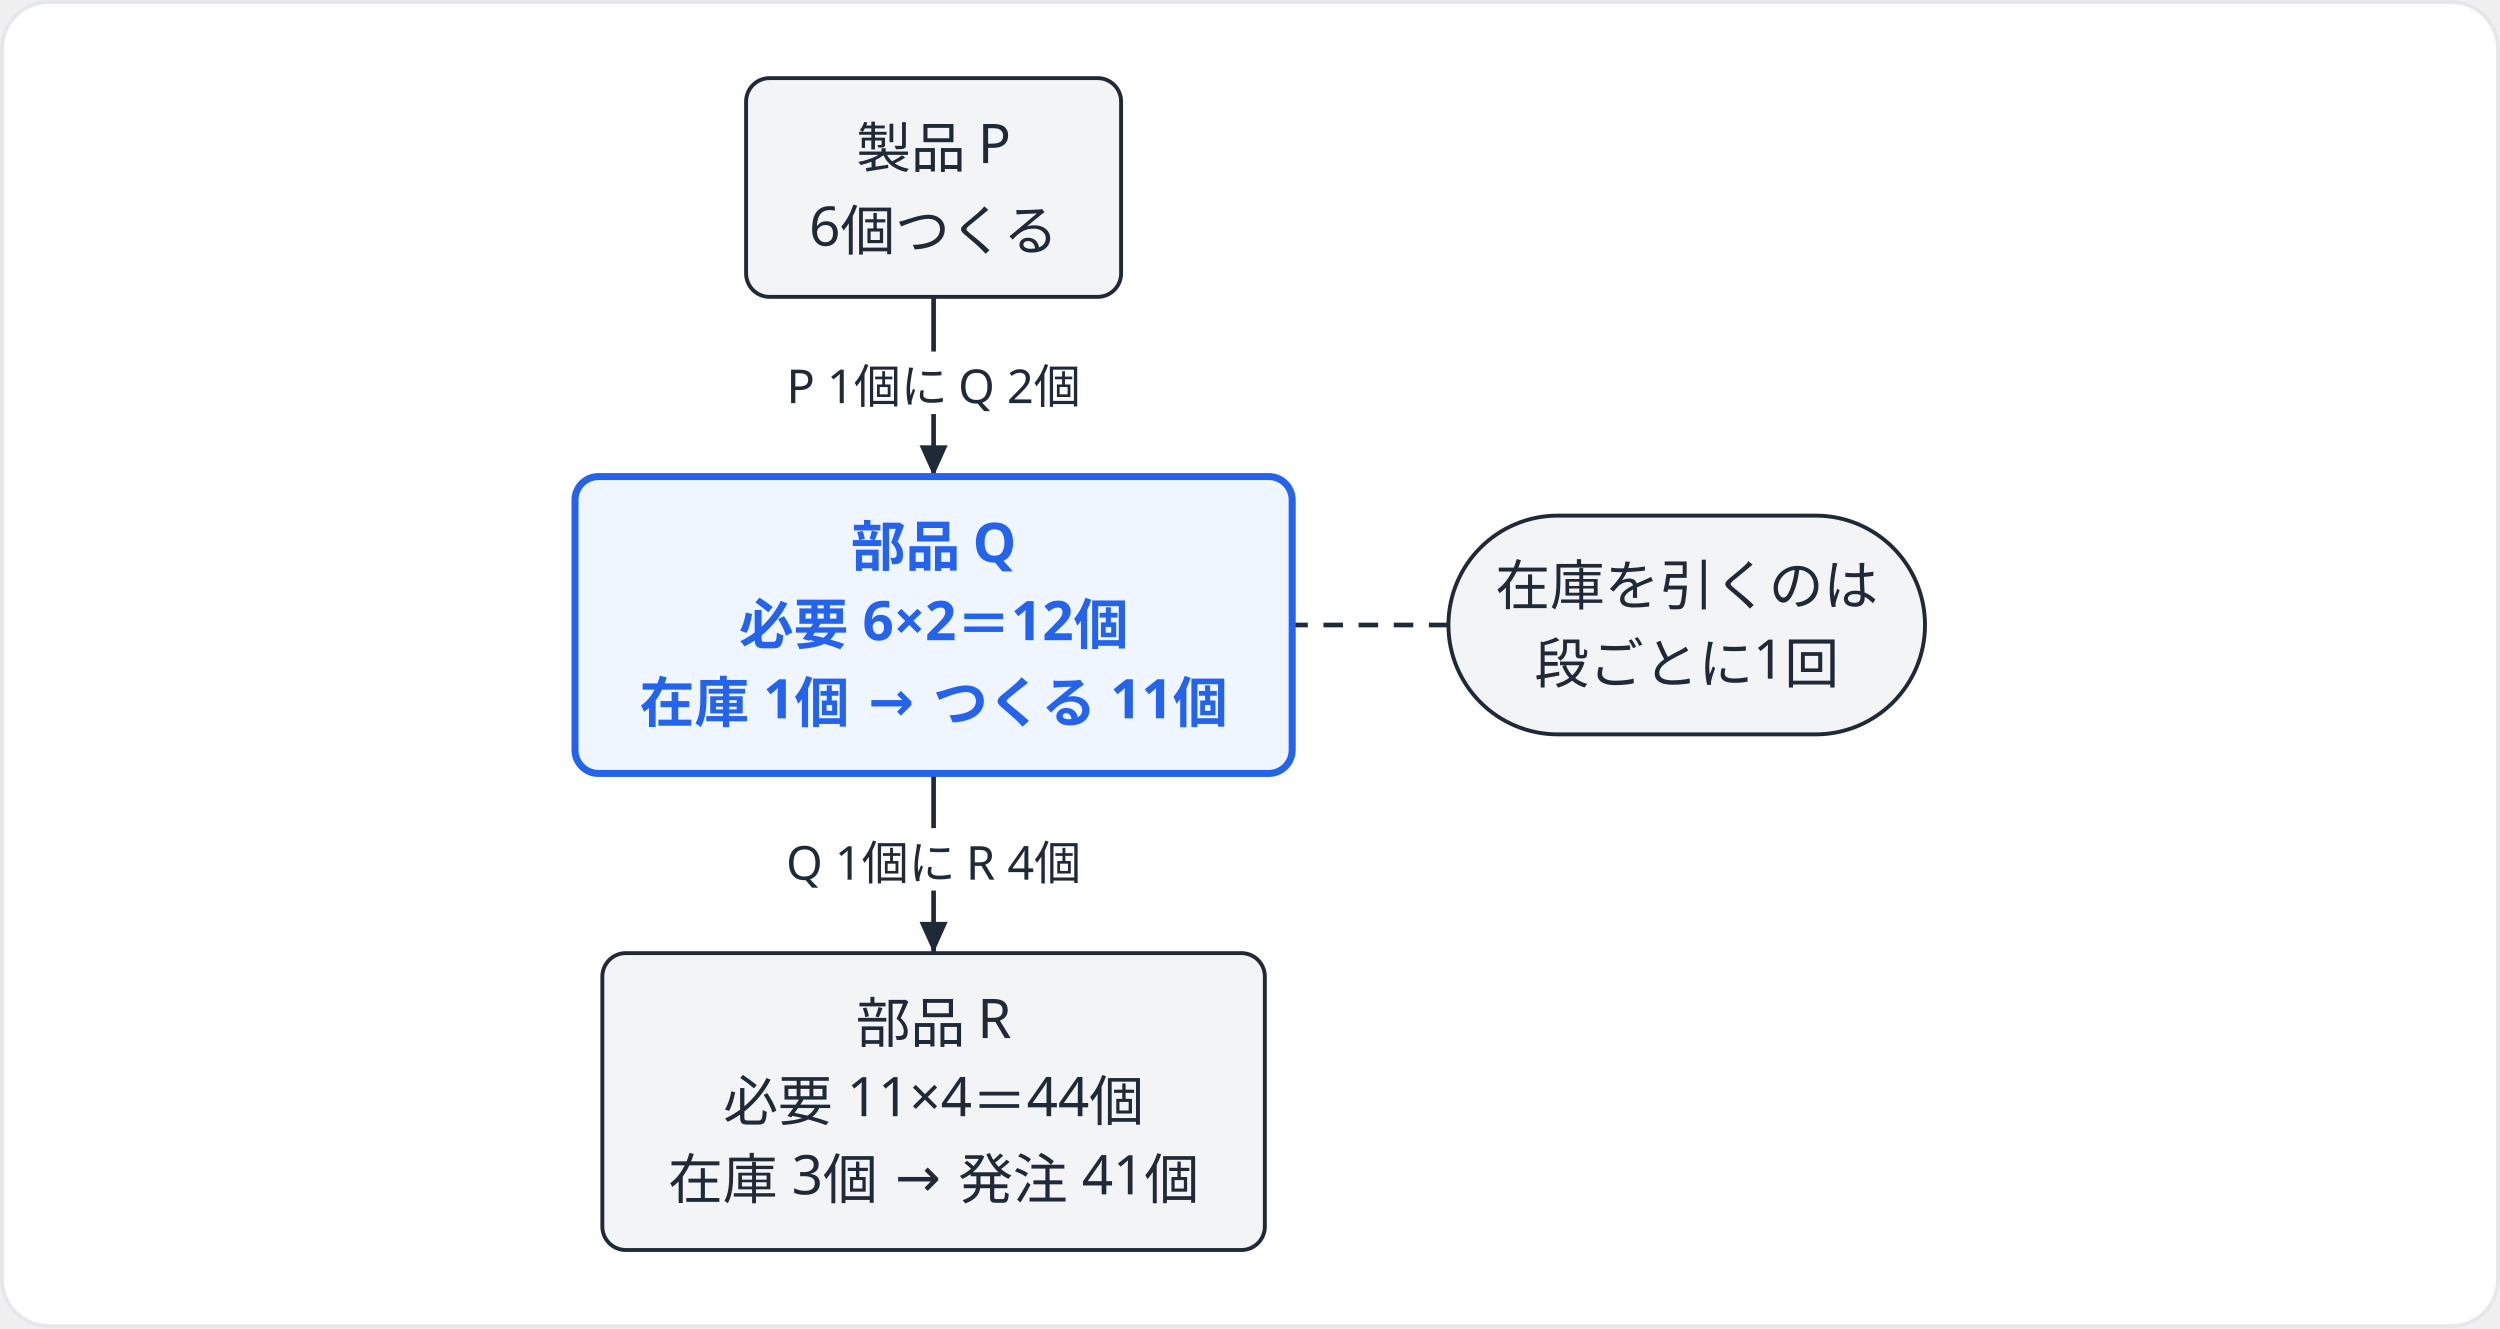
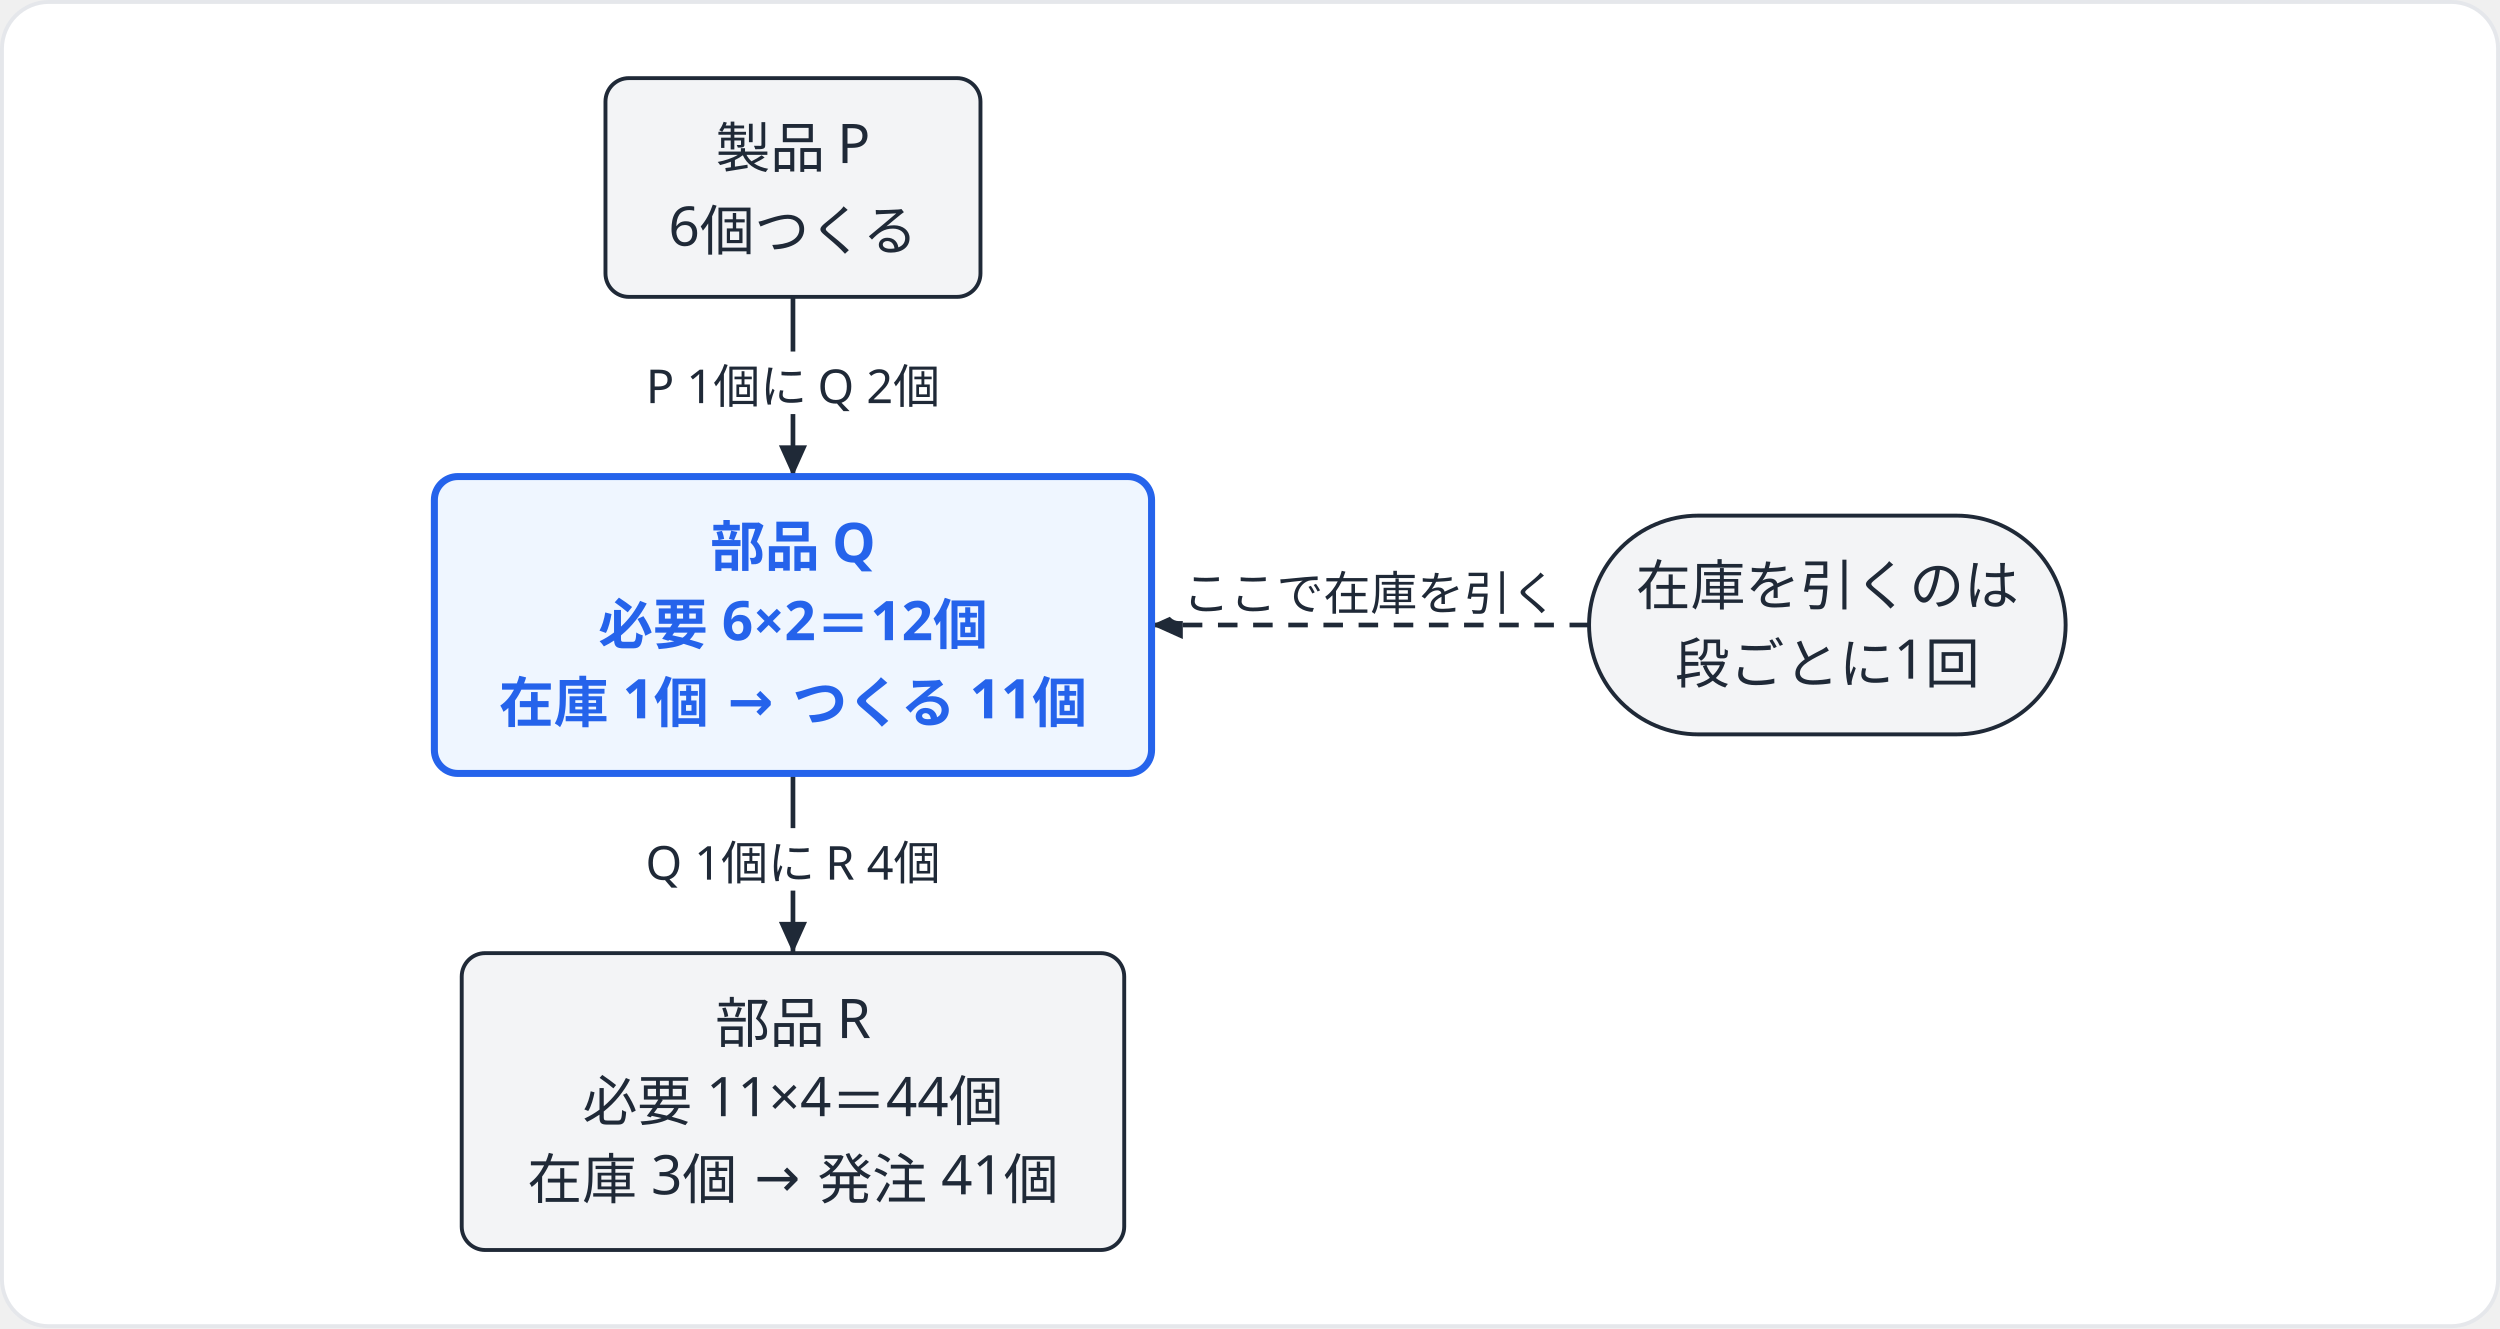
<svg xmlns="http://www.w3.org/2000/svg" width="640" height="340" viewBox="0 0 640 340">
  <rect x="0.5" y="0.5" width="639" height="339" rx="12" fill="#ffffff" stroke="#e5e7eb" stroke-width="1" />
-   <g transform="translate(147.2 20)">
+   <g transform="translate(111.2 20)">
    <polyline points="91.8,56 91.8,102" fill="none" stroke="#1f2937" stroke-width="1.2" stroke-linejoin="round" />
    <polygon points="91.8,102 88.2,94 95.4,94" fill="#1f2937" />
    <polyline points="91.8,178 91.8,224" fill="none" stroke="#1f2937" stroke-width="1.2" stroke-linejoin="round" />
    <polygon points="91.8,224 88.2,216 95.4,216" fill="#1f2937" />
-     <polyline points="223.6,140 183.6,140" fill="none" stroke="#1f2937" stroke-width="1.2" stroke-dasharray="5 4" stroke-linejoin="round" />
+     <polyline points="295.6,140 183.6,140" fill="none" stroke="#1f2937" stroke-width="1.2" stroke-dasharray="5 4" stroke-linejoin="round" />
+     <polygon points="183.6,140 191.6,136.4 191.6,143.6" fill="#1f2937" />
    <rect x="43.8" y="0" width="96" height="56" rx="6" fill="#f3f4f6" stroke="#1f2937" stroke-width="1" />
    <text x="91.8" y="22.9" font-family="Hiragino Sans, Hiragino Kaku Gothic ProN, Noto Sans JP, Yu Gothic, Meiryo, sans-serif" font-size="14" fill="#1f2937" text-anchor="middle">製品 P</text>
    <text x="91.8" y="42.9" font-family="Hiragino Sans, Hiragino Kaku Gothic ProN, Noto Sans JP, Yu Gothic, Meiryo, sans-serif" font-size="14" fill="#1f2937" text-anchor="middle">6個つくる</text>
    <rect x="0" y="102" width="183.6" height="76" rx="6" fill="#eff6ff" stroke="#2563eb" stroke-width="1.8" />
    <text x="91.8" y="124.9" font-family="Hiragino Sans, Hiragino Kaku Gothic ProN, Noto Sans JP, Yu Gothic, Meiryo, sans-serif" font-size="14" fill="#2563eb" text-anchor="middle" font-weight="600">部品 Q</text>
    <text x="91.8" y="144.9" font-family="Hiragino Sans, Hiragino Kaku Gothic ProN, Noto Sans JP, Yu Gothic, Meiryo, sans-serif" font-size="14" fill="#2563eb" text-anchor="middle" font-weight="600">必要 6×2＝12個</text>
    <text x="91.8" y="164.9" font-family="Hiragino Sans, Hiragino Kaku Gothic ProN, Noto Sans JP, Yu Gothic, Meiryo, sans-serif" font-size="14" fill="#2563eb" text-anchor="middle" font-weight="600">在庫 1個 → つくる 11個</text>
    <rect x="7" y="224" width="169.6" height="76" rx="6" fill="#f3f4f6" stroke="#1f2937" stroke-width="1" />
    <text x="91.8" y="246.9" font-family="Hiragino Sans, Hiragino Kaku Gothic ProN, Noto Sans JP, Yu Gothic, Meiryo, sans-serif" font-size="14" fill="#1f2937" text-anchor="middle">部品 R</text>
    <text x="91.8" y="266.9" font-family="Hiragino Sans, Hiragino Kaku Gothic ProN, Noto Sans JP, Yu Gothic, Meiryo, sans-serif" font-size="14" fill="#1f2937" text-anchor="middle">必要 11×4＝44個</text>
    <text x="91.8" y="286.9" font-family="Hiragino Sans, Hiragino Kaku Gothic ProN, Noto Sans JP, Yu Gothic, Meiryo, sans-serif" font-size="14" fill="#1f2937" text-anchor="middle">在庫 3個 → 発注 41個</text>
-     <rect x="223.6" y="112" width="122" height="56" rx="28" fill="#f3f4f6" stroke="#1f2937" stroke-width="1" />
-     <text x="284.6" y="134.9" font-family="Hiragino Sans, Hiragino Kaku Gothic ProN, Noto Sans JP, Yu Gothic, Meiryo, sans-serif" font-size="14" fill="#1f2937" text-anchor="middle">在庫を引くのは</text>
-     <text x="284.6" y="154.9" font-family="Hiragino Sans, Hiragino Kaku Gothic ProN, Noto Sans JP, Yu Gothic, Meiryo, sans-serif" font-size="14" fill="#1f2937" text-anchor="middle">段ごとに1回</text>
+     <rect x="295.6" y="112" width="122" height="56" rx="28" fill="#f3f4f6" stroke="#1f2937" stroke-width="1" />
+     <text x="356.6" y="134.9" font-family="Hiragino Sans, Hiragino Kaku Gothic ProN, Noto Sans JP, Yu Gothic, Meiryo, sans-serif" font-size="14" fill="#1f2937" text-anchor="middle">在庫を引くのは</text>
+     <text x="356.6" y="154.9" font-family="Hiragino Sans, Hiragino Kaku Gothic ProN, Noto Sans JP, Yu Gothic, Meiryo, sans-serif" font-size="14" fill="#1f2937" text-anchor="middle">段ごとに1回</text>
    <rect x="46.7" y="70" width="90.2" height="16" rx="3" fill="#ffffff" />
    <text x="91.8" y="83.2" font-family="Hiragino Sans, Hiragino Kaku Gothic ProN, Noto Sans JP, Yu Gothic, Meiryo, sans-serif" font-size="12" fill="#1f2937" text-anchor="middle">P 1個に Q 2個</text>
    <rect x="46.7" y="192" width="90.2" height="16" rx="3" fill="#ffffff" />
    <text x="91.8" y="205.2" font-family="Hiragino Sans, Hiragino Kaku Gothic ProN, Noto Sans JP, Yu Gothic, Meiryo, sans-serif" font-size="12" fill="#1f2937" text-anchor="middle">Q 1個に R 4個</text>
+     <rect x="187.6" y="123" width="104" height="16" rx="3" fill="#ffffff" />
+     <text x="239.6" y="136.2" font-family="Hiragino Sans, Hiragino Kaku Gothic ProN, Noto Sans JP, Yu Gothic, Meiryo, sans-serif" font-size="12" fill="#1f2937" text-anchor="middle">ここで在庫を引く</text>
  </g>
</svg>
